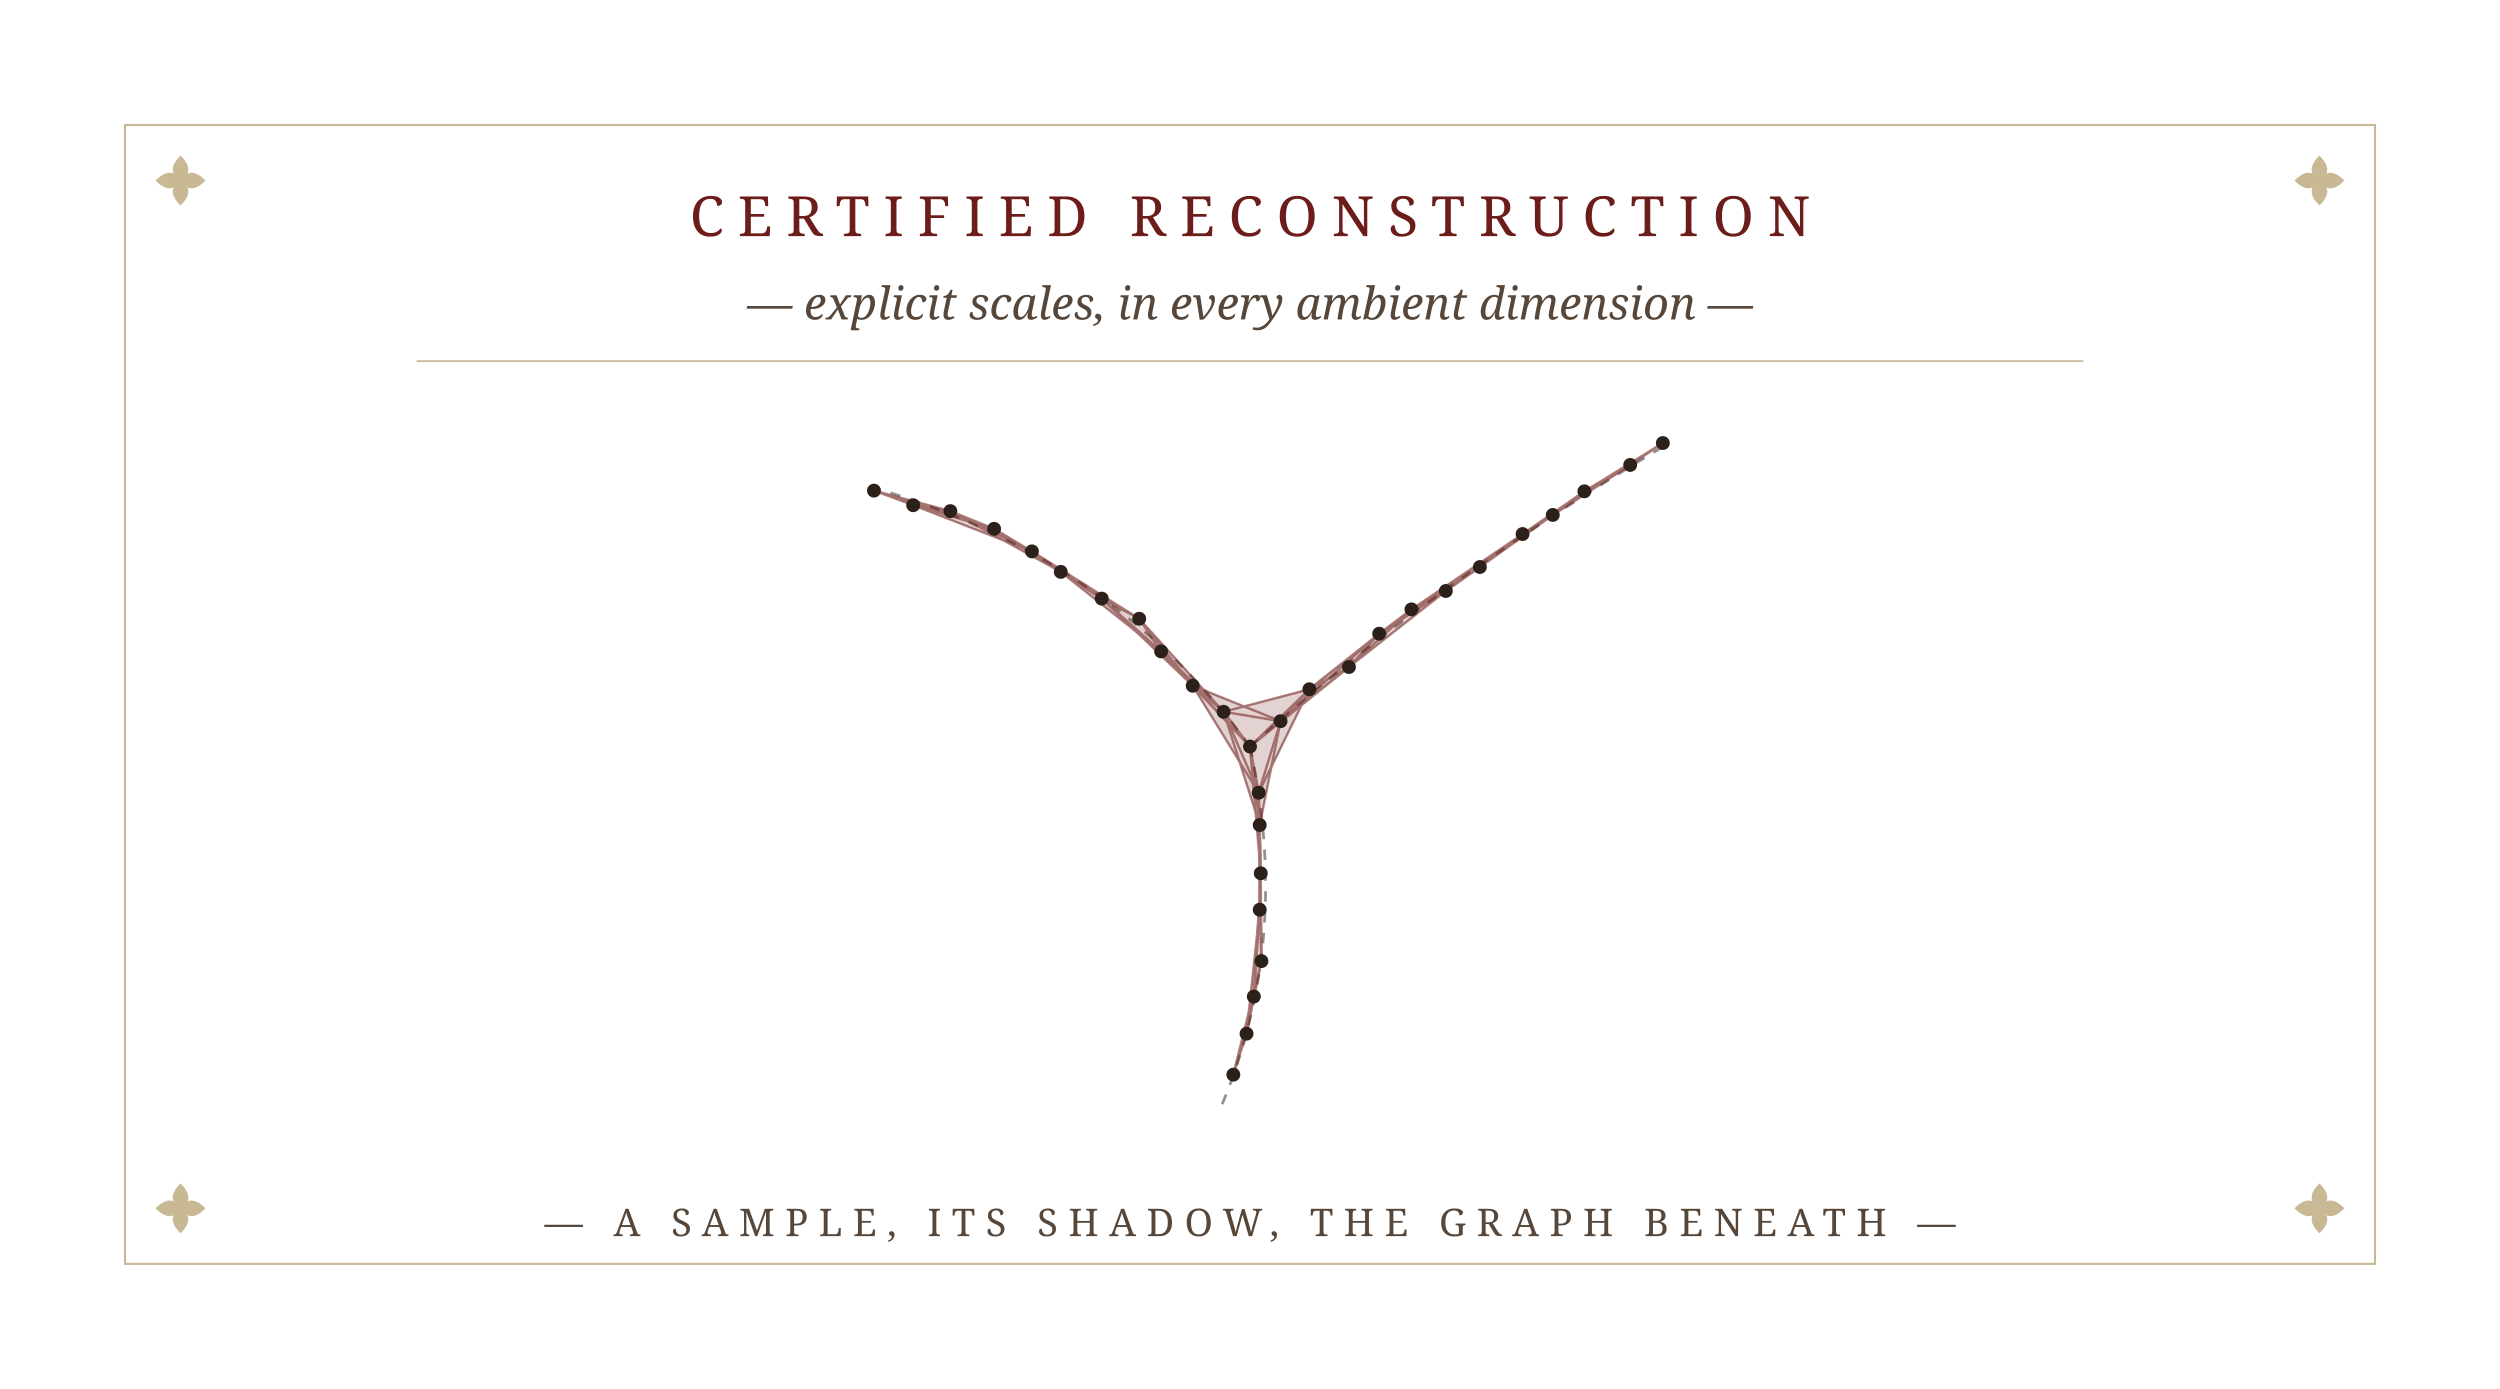
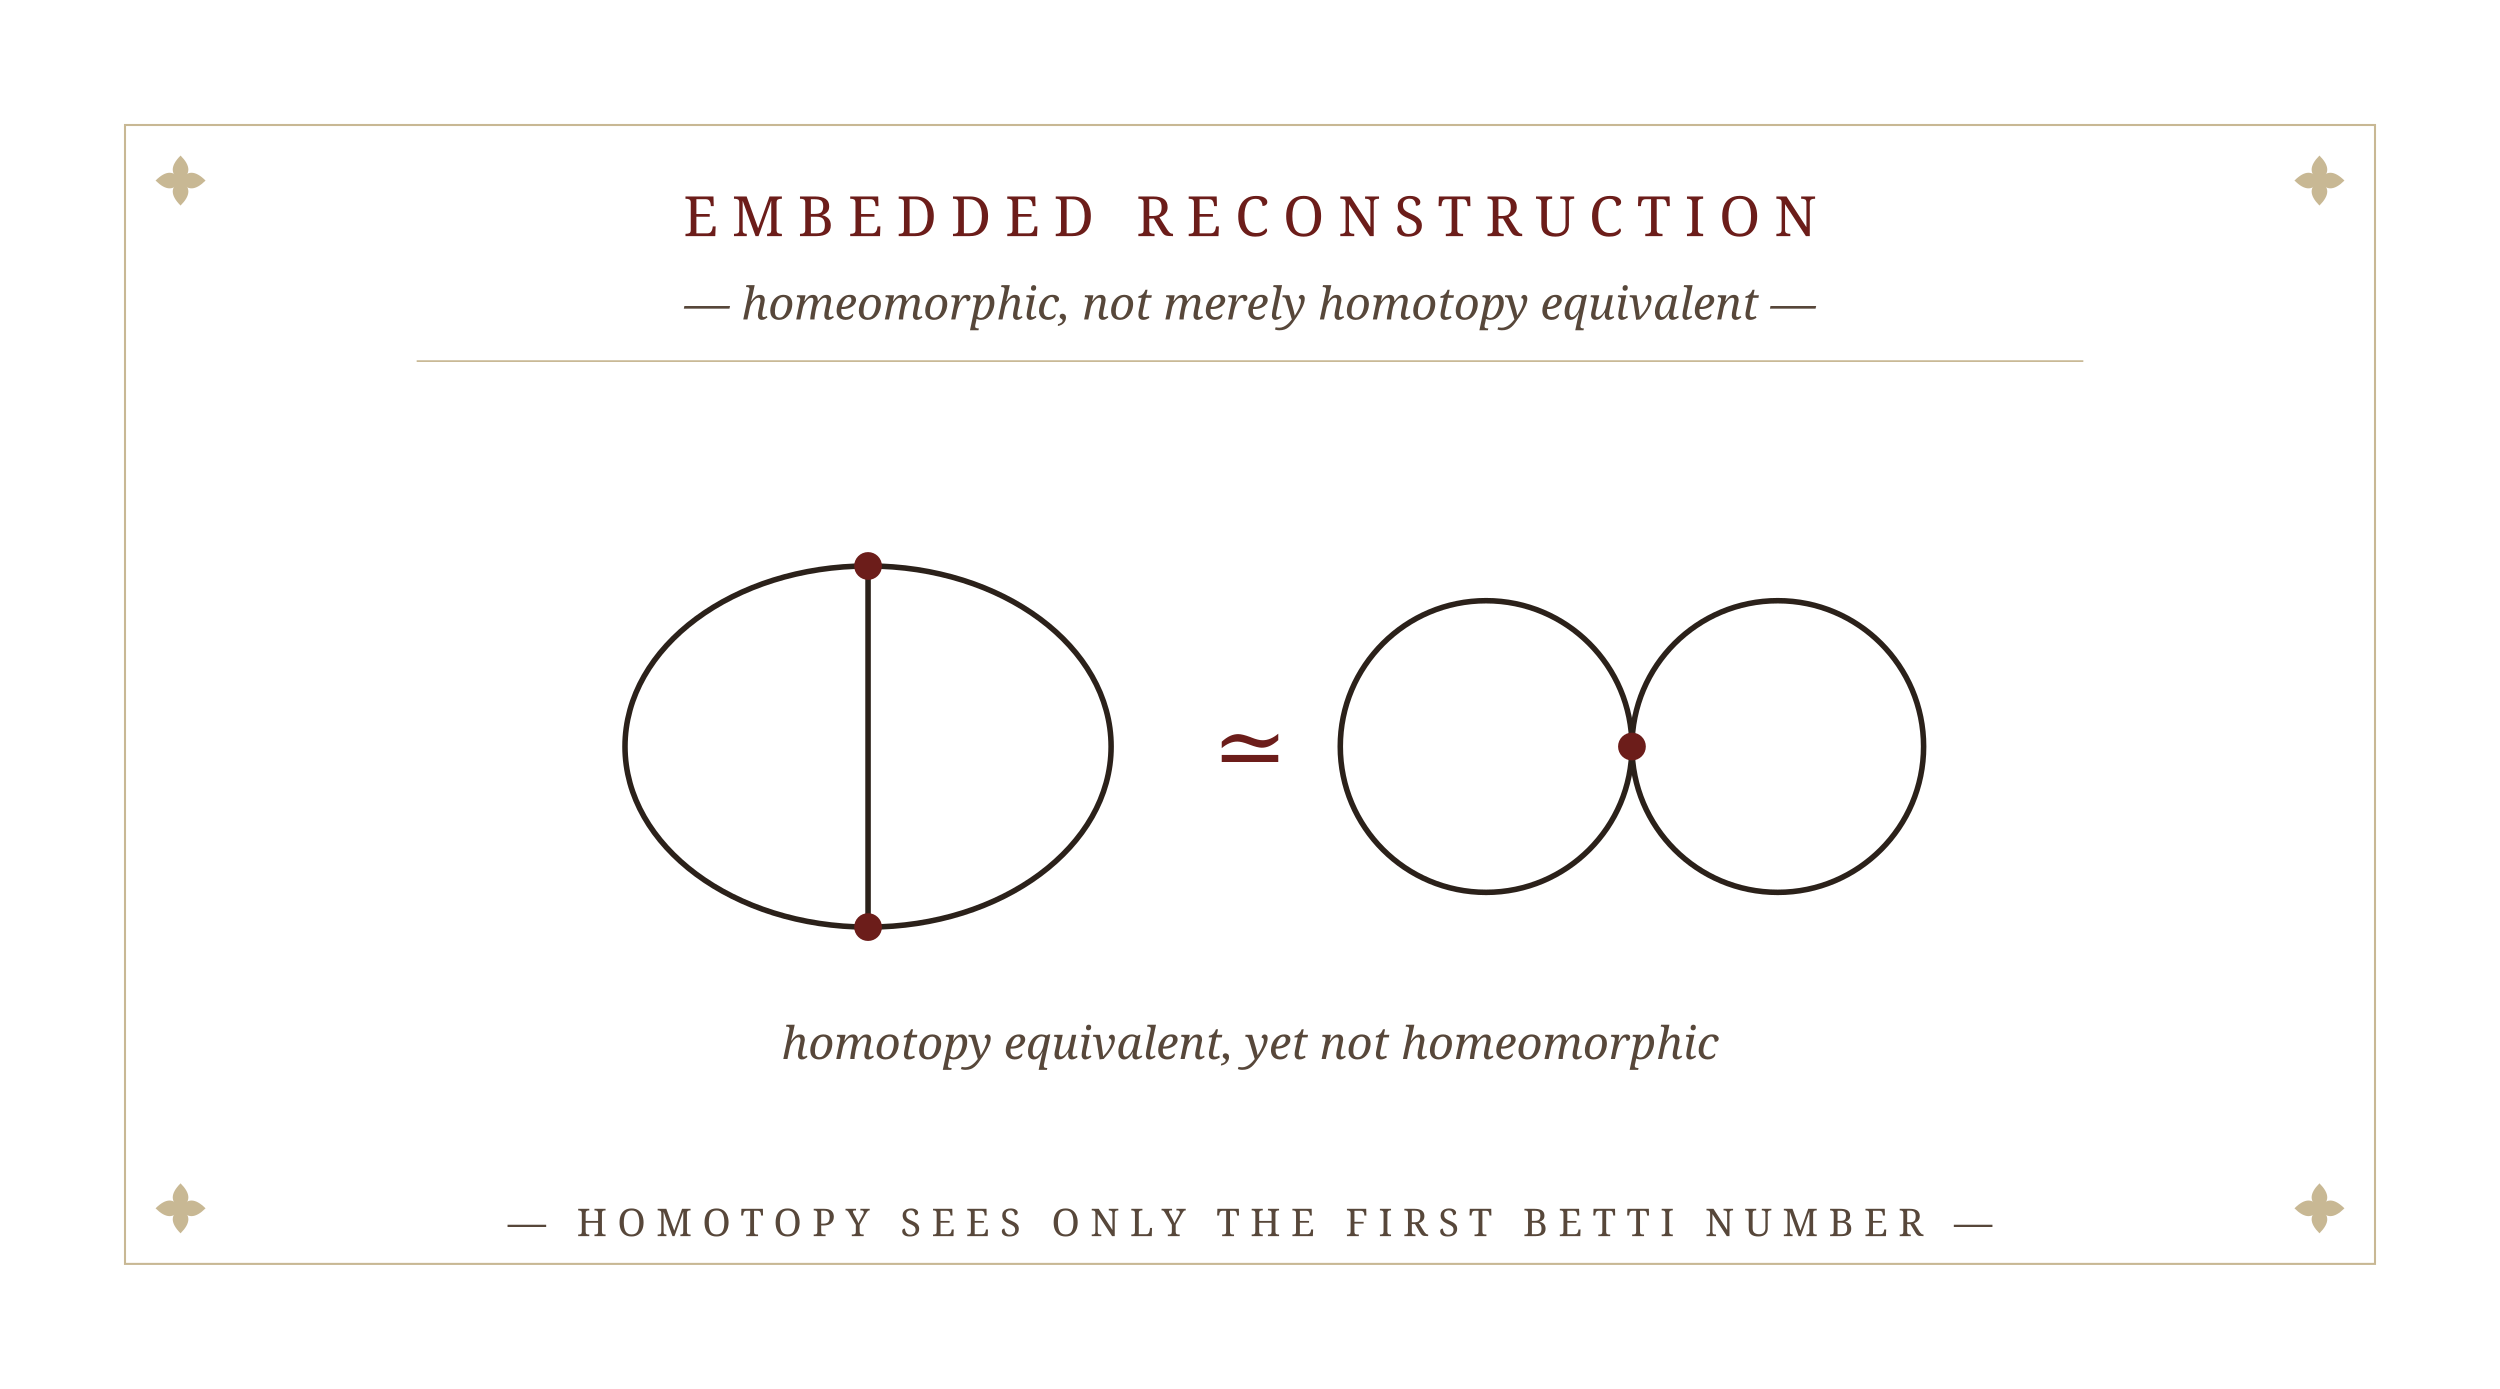
<svg xmlns="http://www.w3.org/2000/svg" viewBox="0 0 720 400" role="img" aria-label="Section III plate">
  <rect x="36" y="36" width="648" height="328" fill="none" stroke="#c8b894" stroke-width="0.6" />
-   <text x="360" y="68" fill="#6c1d1a" font-family="Alegreya SC, EB Garamond, Georgia, serif" font-size="16" letter-spacing="4" font-weight="500" text-anchor="middle">CERTIFIED RECONSTRUCTION</text>
-   <text x="360" y="92" fill="#57473a" font-family="EB Garamond, Georgia, serif" font-size="13" font-style="italic" text-anchor="middle">— explicit scales, in every ambient dimension —</text>
+   <text x="360" y="68" fill="#6c1d1a" font-family="Alegreya SC, EB Garamond, Georgia, serif" font-size="16" letter-spacing="4" font-weight="500" text-anchor="middle">EMBEDDED RECONSTRUCTION</text>
+   <text x="360" y="92" fill="#57473a" font-family="EB Garamond, Georgia, serif" font-size="13" font-style="italic" text-anchor="middle">— homeomorphic, not merely homotopy equivalent —</text>
  <line x1="120" y1="104" x2="600" y2="104" stroke="#c8b894" stroke-width="0.5" />
-   <path d="M 360 215 Q 320 160 250 140 M 360 215 Q 410 170 480 128 M 360 215 Q 372 270 352 318" fill="none" stroke="#2b211a" stroke-width="0.8" opacity="0.5" stroke-dasharray="3 3" />
-   <g opacity="0.2" fill="#6c1d1a" stroke="none">
-     <polygon points="360,215 352.4,205 343.5,197.5" />
-     <polygon points="360,215 352.4,205 334.4,187.6" />
-     <polygon points="360,215 352.4,205 368.8,207.7" />
-     <polygon points="360,215 352.4,205 377.1,198.5" />
-     <polygon points="360,215 352.4,205 362.5,228.3" />
-     <polygon points="360,215 352.4,205 362.8,237.6" />
-     <polygon points="360,215 343.5,197.5 362.5,228.3" />
-     <polygon points="360,215 343.5,197.5 334.4,187.6" />
-     <polygon points="360,215 343.5,197.5 368.8,207.7" />
-     <polygon points="360,215 368.8,207.7 377.1,198.5" />
-     <polygon points="360,215 368.8,207.7 388.5,192.1" />
-     <polygon points="360,215 368.8,207.7 362.5,228.3" />
-     <polygon points="360,215 368.8,207.7 362.8,237.6" />
-     <polygon points="360,215 377.1,198.5 362.5,228.3" />
-     <polygon points="360,215 377.1,198.5 388.5,192.1" />
-     <polygon points="360,215 362.5,228.3 362.8,237.6" />
-     <polygon points="360,215 362.5,228.3 363.1,251.5" />
-     <polygon points="360,215 362.8,237.6 363.1,251.5" />
-     <polygon points="352.4,205 343.5,197.5 334.4,187.6" />
-     <polygon points="352.4,205 343.5,197.5 328.1,178.2" />
-     <polygon points="352.4,205 343.5,197.5 368.8,207.7" />
-     <polygon points="352.4,205 343.5,197.5 362.5,228.3" />
-     <polygon points="352.4,205 334.4,187.6 328.1,178.2" />
-     <polygon points="352.4,205 368.8,207.7 377.1,198.5" />
-     <polygon points="352.4,205 368.8,207.7 362.5,228.3" />
-     <polygon points="352.4,205 368.8,207.7 362.8,237.6" />
-     <polygon points="352.4,205 377.1,198.5 362.5,228.3" />
-     <polygon points="352.4,205 362.5,228.3 362.8,237.6" />
-     <polygon points="343.5,197.5 334.4,187.6 328.1,178.2" />
-     <polygon points="343.5,197.5 334.4,187.6 317.3,172.4" />
-     <polygon points="343.5,197.5 328.1,178.2 317.3,172.4" />
-     <polygon points="343.5,197.5 368.8,207.7 362.5,228.3" />
-     <polygon points="334.4,187.6 328.1,178.2 317.3,172.4" />
-     <polygon points="334.4,187.6 328.1,178.2 305.5,164.7" />
-     <polygon points="334.4,187.6 317.3,172.4 305.5,164.7" />
-     <polygon points="328.1,178.2 317.3,172.4 305.5,164.7" />
-     <polygon points="328.1,178.2 317.3,172.4 297.2,158.8" />
-     <polygon points="328.1,178.2 305.5,164.7 297.2,158.8" />
-     <polygon points="317.3,172.4 305.5,164.7 286.3,152.3" />
-     <polygon points="317.3,172.4 305.5,164.7 297.2,158.8" />
-     <polygon points="317.3,172.4 297.2,158.8 286.3,152.3" />
-     <polygon points="305.5,164.7 297.2,158.8 286.3,152.3" />
-     <polygon points="305.5,164.7 297.2,158.8 273.7,147.2" />
-     <polygon points="305.5,164.7 286.3,152.3 273.7,147.2" />
-     <polygon points="297.2,158.8 286.3,152.3 273.7,147.2" />
-     <polygon points="297.2,158.8 286.3,152.3 263,145.5" />
-     <polygon points="297.2,158.8 273.7,147.2 263,145.5" />
-     <polygon points="286.3,152.3 273.7,147.2 263,145.5" />
-     <polygon points="286.3,152.3 273.7,147.2 251.7,141.3" />
-     <polygon points="286.3,152.3 263,145.5 251.7,141.3" />
-     <polygon points="273.7,147.2 263,145.5 251.7,141.3" />
-     <polygon points="368.8,207.7 377.1,198.5 388.5,192.1" />
-     <polygon points="368.8,207.7 377.1,198.5 397.2,182.5" />
-     <polygon points="368.8,207.7 377.1,198.5 362.5,228.3" />
-     <polygon points="368.8,207.7 388.5,192.1 397.2,182.5" />
-     <polygon points="368.8,207.7 362.5,228.3 362.8,237.6" />
-     <polygon points="377.1,198.5 388.5,192.1 406.5,175.5" />
-     <polygon points="377.1,198.5 388.5,192.1 397.2,182.5" />
-     <polygon points="377.1,198.5 397.2,182.5 406.5,175.5" />
-     <polygon points="388.5,192.1 397.2,182.5 406.5,175.5" />
-     <polygon points="388.5,192.1 397.2,182.5 416.4,170.2" />
-     <polygon points="388.5,192.1 406.5,175.5 416.4,170.2" />
-     <polygon points="397.2,182.5 406.5,175.5 416.4,170.2" />
-     <polygon points="397.2,182.5 406.5,175.5 426.2,163.3" />
-     <polygon points="397.2,182.5 416.4,170.2 426.2,163.3" />
-     <polygon points="406.5,175.5 416.4,170.2 426.2,163.3" />
-     <polygon points="406.5,175.5 416.4,170.2 438.5,153.8" />
-     <polygon points="406.5,175.5 426.2,163.3 438.5,153.8" />
-     <polygon points="416.4,170.2 426.2,163.3 438.5,153.8" />
-     <polygon points="416.4,170.2 426.2,163.3 447.2,148.3" />
-     <polygon points="416.4,170.2 438.5,153.8 447.2,148.3" />
-     <polygon points="426.2,163.3 438.5,153.8 447.2,148.3" />
-     <polygon points="426.2,163.3 438.5,153.8 456.3,141.5" />
-     <polygon points="426.2,163.3 447.2,148.3 456.3,141.5" />
-     <polygon points="438.5,153.8 447.2,148.3 456.3,141.5" />
-     <polygon points="438.5,153.8 447.2,148.3 469.5,133.9" />
-     <polygon points="438.5,153.8 456.3,141.5 469.5,133.9" />
-     <polygon points="447.2,148.3 456.3,141.5 469.5,133.9" />
-     <polygon points="447.2,148.3 456.3,141.5 478.9,127.6" />
-     <polygon points="447.2,148.3 469.5,133.9 478.9,127.6" />
-     <polygon points="456.3,141.5 469.5,133.9 478.9,127.6" />
-     <polygon points="362.5,228.3 362.8,237.6 363.1,251.5" />
-     <polygon points="362.5,228.3 362.8,237.6 362.8,262" />
-     <polygon points="362.5,228.3 363.1,251.5 362.8,262" />
-     <polygon points="362.8,237.6 363.1,251.5 362.8,262" />
-     <polygon points="362.8,237.6 363.1,251.5 363.3,276.8" />
-     <polygon points="362.8,237.6 362.8,262 363.3,276.8" />
-     <polygon points="363.1,251.5 362.8,262 363.3,276.8" />
-     <polygon points="363.1,251.5 362.8,262 361.1,287" />
-     <polygon points="363.1,251.5 363.3,276.8 361.1,287" />
-     <polygon points="362.8,262 363.3,276.8 361.1,287" />
-     <polygon points="362.8,262 363.3,276.8 359,297.7" />
-     <polygon points="362.8,262 361.1,287 359,297.7" />
-     <polygon points="363.3,276.8 361.1,287 359,297.7" />
-     <polygon points="363.3,276.8 361.1,287 355.2,309.5" />
-     <polygon points="363.3,276.8 359,297.7 355.2,309.5" />
-     <polygon points="361.1,287 359,297.7 355.2,309.5" />
-   </g>
-   <g stroke="#6c1d1a" stroke-width="0.7" opacity="0.55" stroke-linecap="round">
-     <line x1="360" y1="215" x2="352.4" y2="205" />
-     <line x1="360" y1="215" x2="343.5" y2="197.5" />
-     <line x1="360" y1="215" x2="334.4" y2="187.6" />
-     <line x1="360" y1="215" x2="368.8" y2="207.7" />
-     <line x1="360" y1="215" x2="377.1" y2="198.5" />
-     <line x1="360" y1="215" x2="388.5" y2="192.1" />
-     <line x1="360" y1="215" x2="362.5" y2="228.3" />
-     <line x1="360" y1="215" x2="362.8" y2="237.6" />
-     <line x1="360" y1="215" x2="363.1" y2="251.5" />
-     <line x1="352.4" y1="205" x2="343.5" y2="197.5" />
-     <line x1="352.4" y1="205" x2="334.4" y2="187.6" />
-     <line x1="352.4" y1="205" x2="328.1" y2="178.2" />
-     <line x1="352.4" y1="205" x2="368.8" y2="207.7" />
-     <line x1="352.4" y1="205" x2="377.1" y2="198.5" />
-     <line x1="352.4" y1="205" x2="362.5" y2="228.3" />
-     <line x1="352.4" y1="205" x2="362.8" y2="237.6" />
-     <line x1="343.5" y1="197.5" x2="334.4" y2="187.6" />
-     <line x1="343.5" y1="197.5" x2="328.1" y2="178.2" />
-     <line x1="343.5" y1="197.5" x2="317.3" y2="172.4" />
-     <line x1="343.5" y1="197.5" x2="368.8" y2="207.7" />
-     <line x1="343.5" y1="197.5" x2="362.5" y2="228.3" />
-     <line x1="334.4" y1="187.6" x2="328.1" y2="178.2" />
-     <line x1="334.4" y1="187.6" x2="317.3" y2="172.4" />
-     <line x1="334.4" y1="187.6" x2="305.5" y2="164.7" />
-     <line x1="328.1" y1="178.2" x2="317.3" y2="172.4" />
-     <line x1="328.1" y1="178.2" x2="305.5" y2="164.7" />
-     <line x1="328.1" y1="178.2" x2="297.2" y2="158.8" />
-     <line x1="317.3" y1="172.4" x2="305.5" y2="164.7" />
-     <line x1="317.3" y1="172.4" x2="297.2" y2="158.8" />
-     <line x1="317.3" y1="172.4" x2="286.3" y2="152.3" />
-     <line x1="305.5" y1="164.7" x2="297.2" y2="158.8" />
-     <line x1="305.5" y1="164.7" x2="286.3" y2="152.3" />
-     <line x1="305.5" y1="164.7" x2="273.7" y2="147.2" />
-     <line x1="297.2" y1="158.8" x2="286.3" y2="152.3" />
-     <line x1="297.2" y1="158.8" x2="273.7" y2="147.2" />
-     <line x1="297.2" y1="158.8" x2="263" y2="145.5" />
-     <line x1="286.3" y1="152.3" x2="273.7" y2="147.2" />
-     <line x1="286.3" y1="152.3" x2="263" y2="145.5" />
-     <line x1="286.3" y1="152.3" x2="251.7" y2="141.3" />
-     <line x1="273.7" y1="147.2" x2="263" y2="145.5" />
-     <line x1="273.7" y1="147.2" x2="251.7" y2="141.3" />
-     <line x1="263" y1="145.5" x2="251.7" y2="141.3" />
-     <line x1="368.8" y1="207.7" x2="377.1" y2="198.5" />
-     <line x1="368.8" y1="207.7" x2="388.5" y2="192.1" />
-     <line x1="368.8" y1="207.7" x2="397.2" y2="182.5" />
-     <line x1="368.8" y1="207.7" x2="362.5" y2="228.3" />
-     <line x1="368.8" y1="207.7" x2="362.8" y2="237.6" />
-     <line x1="377.1" y1="198.5" x2="388.5" y2="192.1" />
-     <line x1="377.1" y1="198.5" x2="397.2" y2="182.5" />
-     <line x1="377.1" y1="198.5" x2="406.5" y2="175.5" />
-     <line x1="377.1" y1="198.5" x2="362.5" y2="228.3" />
-     <line x1="388.5" y1="192.1" x2="397.2" y2="182.5" />
-     <line x1="388.5" y1="192.1" x2="406.5" y2="175.5" />
-     <line x1="388.5" y1="192.1" x2="416.4" y2="170.2" />
-     <line x1="397.2" y1="182.5" x2="406.5" y2="175.5" />
-     <line x1="397.2" y1="182.5" x2="416.4" y2="170.2" />
-     <line x1="397.2" y1="182.5" x2="426.2" y2="163.3" />
-     <line x1="406.5" y1="175.5" x2="416.4" y2="170.2" />
-     <line x1="406.5" y1="175.5" x2="426.2" y2="163.3" />
-     <line x1="406.5" y1="175.5" x2="438.5" y2="153.8" />
-     <line x1="416.4" y1="170.2" x2="426.2" y2="163.3" />
-     <line x1="416.4" y1="170.2" x2="438.5" y2="153.8" />
-     <line x1="416.4" y1="170.2" x2="447.2" y2="148.3" />
-     <line x1="426.2" y1="163.3" x2="438.5" y2="153.8" />
-     <line x1="426.2" y1="163.3" x2="447.2" y2="148.3" />
-     <line x1="426.2" y1="163.3" x2="456.3" y2="141.5" />
-     <line x1="438.5" y1="153.8" x2="447.2" y2="148.3" />
-     <line x1="438.5" y1="153.8" x2="456.3" y2="141.5" />
-     <line x1="438.5" y1="153.8" x2="469.5" y2="133.9" />
-     <line x1="447.2" y1="148.3" x2="456.3" y2="141.5" />
-     <line x1="447.2" y1="148.3" x2="469.5" y2="133.9" />
-     <line x1="447.2" y1="148.3" x2="478.9" y2="127.6" />
-     <line x1="456.3" y1="141.5" x2="469.5" y2="133.9" />
-     <line x1="456.3" y1="141.5" x2="478.9" y2="127.6" />
-     <line x1="469.5" y1="133.9" x2="478.9" y2="127.6" />
-     <line x1="362.5" y1="228.3" x2="362.8" y2="237.6" />
-     <line x1="362.5" y1="228.3" x2="363.1" y2="251.5" />
-     <line x1="362.5" y1="228.3" x2="362.8" y2="262" />
-     <line x1="362.8" y1="237.6" x2="363.1" y2="251.5" />
-     <line x1="362.8" y1="237.6" x2="362.8" y2="262" />
-     <line x1="362.8" y1="237.6" x2="363.3" y2="276.8" />
-     <line x1="363.1" y1="251.5" x2="362.8" y2="262" />
-     <line x1="363.1" y1="251.5" x2="363.3" y2="276.8" />
-     <line x1="363.1" y1="251.5" x2="361.1" y2="287" />
-     <line x1="362.8" y1="262" x2="363.3" y2="276.8" />
-     <line x1="362.8" y1="262" x2="361.1" y2="287" />
-     <line x1="362.8" y1="262" x2="359" y2="297.7" />
-     <line x1="363.3" y1="276.8" x2="361.1" y2="287" />
-     <line x1="363.3" y1="276.8" x2="359" y2="297.7" />
-     <line x1="363.3" y1="276.8" x2="355.2" y2="309.5" />
-     <line x1="361.1" y1="287" x2="359" y2="297.7" />
-     <line x1="361.1" y1="287" x2="355.2" y2="309.5" />
-     <line x1="359" y1="297.7" x2="355.2" y2="309.5" />
-   </g>
-   <g fill="#2b211a" stroke="none">
-     <circle cx="360" cy="215" r="2" />
-     <circle cx="352.4" cy="205" r="2" />
-     <circle cx="343.5" cy="197.5" r="2" />
-     <circle cx="334.4" cy="187.6" r="2" />
-     <circle cx="328.1" cy="178.2" r="2" />
-     <circle cx="317.3" cy="172.4" r="2" />
-     <circle cx="305.5" cy="164.7" r="2" />
-     <circle cx="297.2" cy="158.8" r="2" />
-     <circle cx="286.3" cy="152.3" r="2" />
-     <circle cx="273.7" cy="147.2" r="2" />
-     <circle cx="263" cy="145.5" r="2" />
-     <circle cx="251.7" cy="141.3" r="2" />
-     <circle cx="368.8" cy="207.7" r="2" />
-     <circle cx="377.1" cy="198.5" r="2" />
-     <circle cx="388.5" cy="192.1" r="2" />
-     <circle cx="397.2" cy="182.5" r="2" />
-     <circle cx="406.5" cy="175.5" r="2" />
-     <circle cx="416.4" cy="170.2" r="2" />
-     <circle cx="426.2" cy="163.3" r="2" />
-     <circle cx="438.5" cy="153.8" r="2" />
-     <circle cx="447.2" cy="148.3" r="2" />
-     <circle cx="456.3" cy="141.5" r="2" />
-     <circle cx="469.5" cy="133.9" r="2" />
-     <circle cx="478.9" cy="127.6" r="2" />
-     <circle cx="362.5" cy="228.3" r="2" />
-     <circle cx="362.8" cy="237.6" r="2" />
-     <circle cx="363.1" cy="251.5" r="2" />
-     <circle cx="362.8" cy="262" r="2" />
-     <circle cx="363.3" cy="276.8" r="2" />
-     <circle cx="361.1" cy="287" r="2" />
-     <circle cx="359" cy="297.7" r="2" />
-     <circle cx="355.2" cy="309.5" r="2" />
-   </g>
+   <ellipse cx="250" cy="215" rx="70" ry="52" fill="none" stroke="#2b211a" stroke-width="1.6" />
+   <line x1="250" y1="163" x2="250" y2="267" stroke="#2b211a" stroke-width="1.6" />
+   <circle cx="250" cy="163" r="4" fill="#6c1d1a" />
+   <circle cx="250" cy="267" r="4" fill="#6c1d1a" />
+   <circle cx="428" cy="215" r="42" fill="none" stroke="#2b211a" stroke-width="1.6" />
+   <circle cx="512" cy="215" r="42" fill="none" stroke="#2b211a" stroke-width="1.6" />
+   <circle cx="470" cy="215" r="4" fill="#6c1d1a" />
+   <text x="360" y="224" fill="#6c1d1a" font-family="EB Garamond, Georgia, serif" font-size="26" text-anchor="middle">≃</text>
+   <text x="360" y="305" fill="#57473a" font-family="EB Garamond, Georgia, serif" font-size="13" font-style="italic" text-anchor="middle">homotopy equivalent, yet not homeomorphic</text>
  <g fill="#c8b894" stroke="none">
    <g transform="translate(52, 52) scale(0.9)">
      <path d="M 0 -8 Q 5 -3 0 0 Q -5 -3 0 -8 Z" />
      <path d="M 0 8  Q 5 3  0 0 Q -5 3  0 8  Z" />
      <path d="M -8 0 Q -3 -5 0 0 Q -3 5 -8 0 Z" />
      <path d="M 8 0  Q 3 -5  0 0 Q 3 5  8 0  Z" />
      <circle cx="0" cy="0" r="2.0" />
    </g>
    <g transform="translate(668, 52) scale(0.9)">
      <path d="M 0 -8 Q 5 -3 0 0 Q -5 -3 0 -8 Z" />
      <path d="M 0 8  Q 5 3  0 0 Q -5 3  0 8  Z" />
      <path d="M -8 0 Q -3 -5 0 0 Q -3 5 -8 0 Z" />
      <path d="M 8 0  Q 3 -5  0 0 Q 3 5  8 0  Z" />
      <circle cx="0" cy="0" r="2.0" />
    </g>
    <g transform="translate(52, 348) scale(0.9)">
      <path d="M 0 -8 Q 5 -3 0 0 Q -5 -3 0 -8 Z" />
      <path d="M 0 8  Q 5 3  0 0 Q -5 3  0 8  Z" />
      <path d="M -8 0 Q -3 -5 0 0 Q -3 5 -8 0 Z" />
      <path d="M 8 0  Q 3 -5  0 0 Q 3 5  8 0  Z" />
      <circle cx="0" cy="0" r="2.0" />
    </g>
    <g transform="translate(668, 348) scale(0.9)">
      <path d="M 0 -8 Q 5 -3 0 0 Q -5 -3 0 -8 Z" />
      <path d="M 0 8  Q 5 3  0 0 Q -5 3  0 8  Z" />
      <path d="M -8 0 Q -3 -5 0 0 Q -3 5 -8 0 Z" />
      <path d="M 8 0  Q 3 -5  0 0 Q 3 5  8 0  Z" />
      <circle cx="0" cy="0" r="2.0" />
    </g>
  </g>
-   <text x="360" y="356" fill="#57473a" font-family="Alegreya SC, EB Garamond, Georgia, serif" font-size="11" letter-spacing="3" text-anchor="middle">— A SAMPLE, ITS SHADOW, THE GRAPH BENEATH —</text>
+   <text x="360" y="356" fill="#57473a" font-family="Alegreya SC, EB Garamond, Georgia, serif" font-size="11" letter-spacing="3" text-anchor="middle">— HOMOTOPY SEES ONLY THE FIRST BETTI NUMBER —</text>
</svg>
